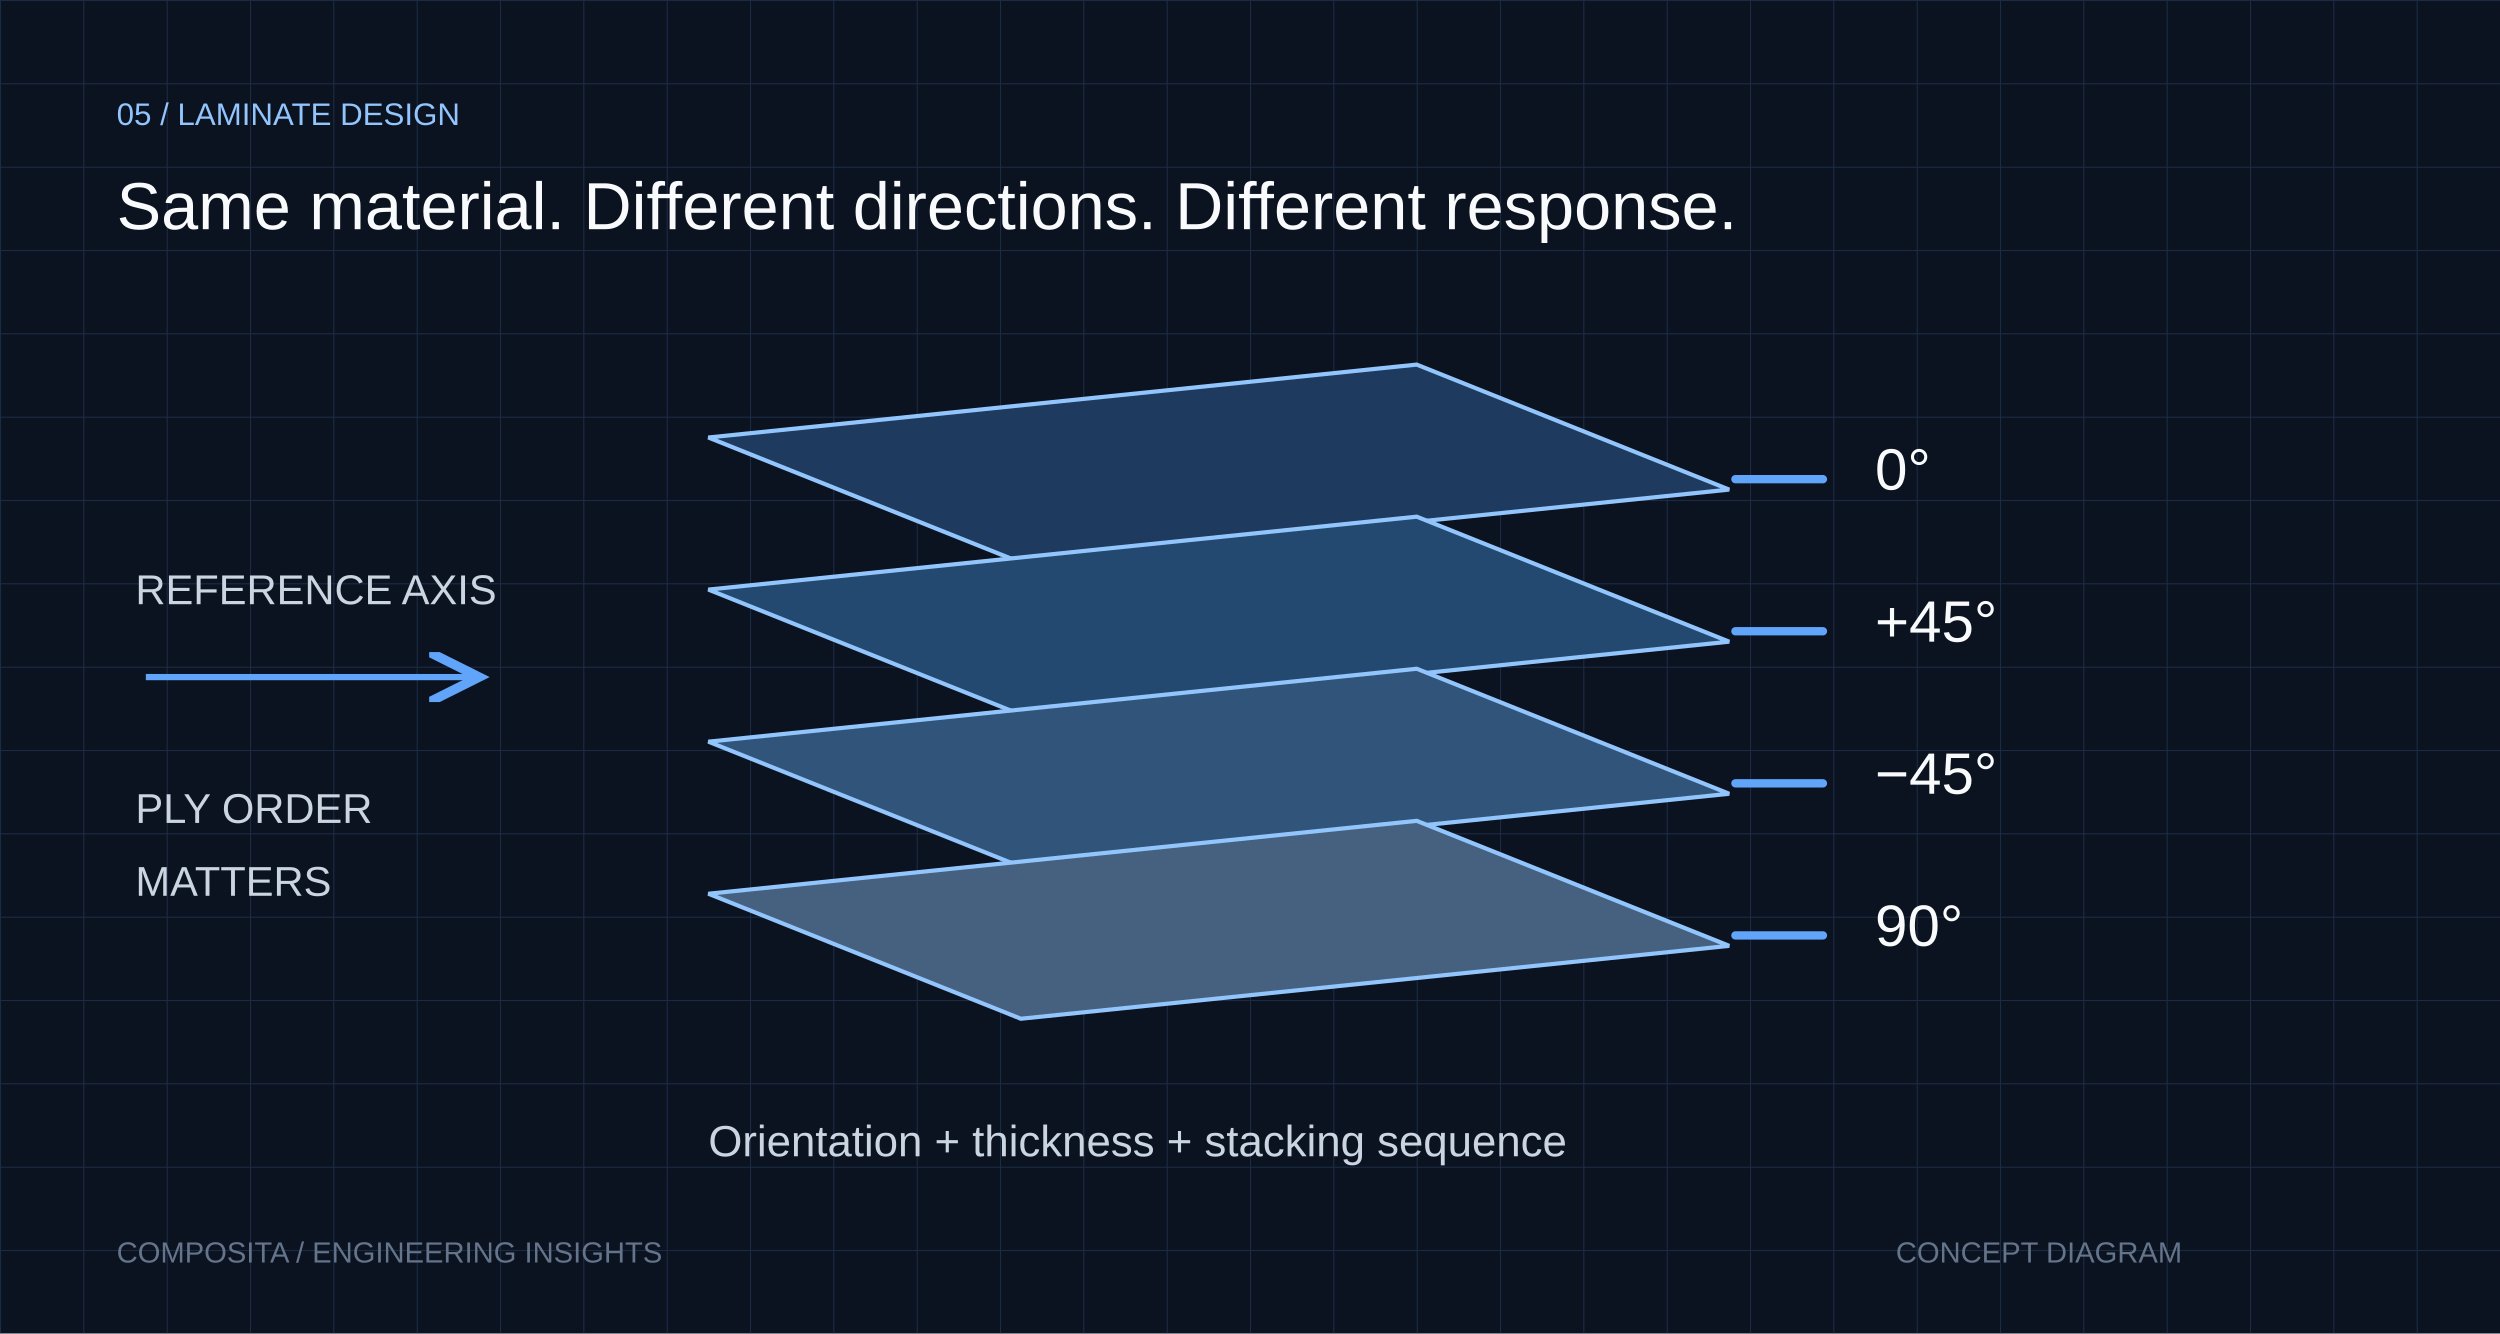
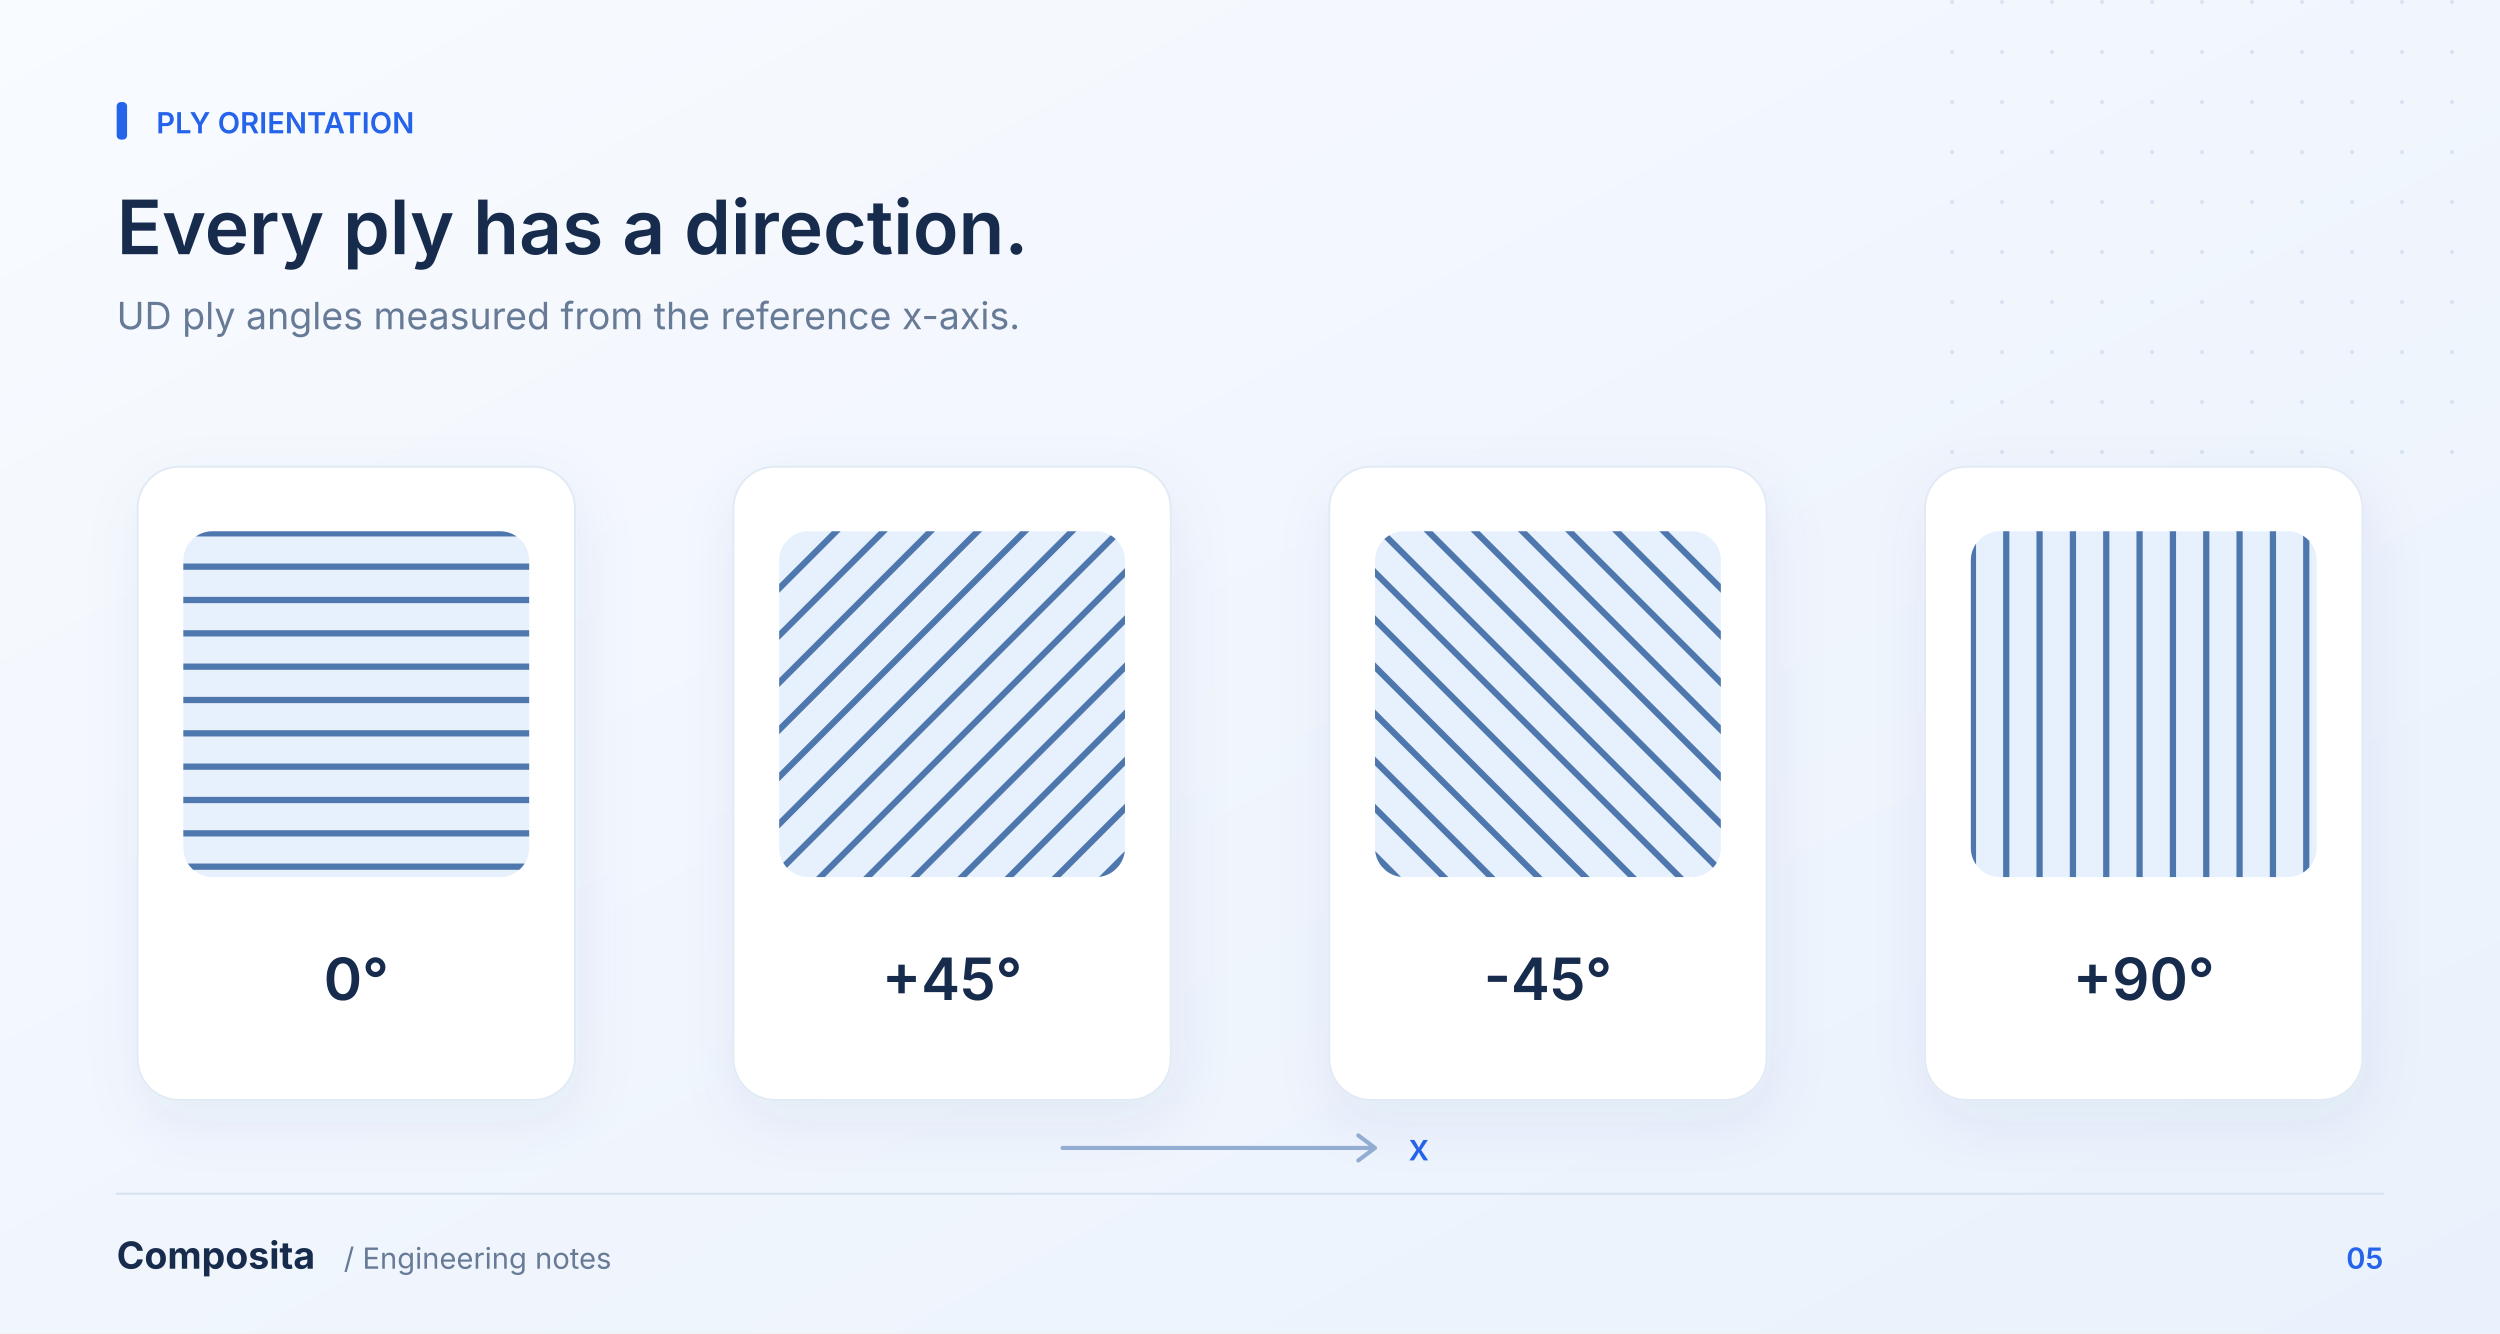
<svg xmlns="http://www.w3.org/2000/svg" width="1200" height="640" viewBox="0 0 1200 640">
  <defs>
-     <pattern id="grid" width="40" height="40" patternUnits="userSpaceOnUse">
-       <path d="M40 0H0V40" fill="none" stroke="#1b2b44" stroke-width="1" />
+     <linearGradient id="bg" x2="1" y2="1">
+       <stop stop-color="#f8fbff" />
+       <stop offset="1" stop-color="#eaf1fc" />
+     </linearGradient>
+     <linearGradient id="metal" x2="0" y2="1">
+       <stop stop-color="#cbd8e9" />
+       <stop offset=".45" stop-color="#f4f7fc" />
+       <stop offset="1" stop-color="#91a6c2" />
+     </linearGradient>
+     <linearGradient id="carbon" x2="1" y2="1">
+       <stop stop-color="#19365c" />
+       <stop offset="1" stop-color="#41638c" />
+     </linearGradient>
+     <filter id="shadow" x="-30%" y="-30%" width="160%" height="180%">
+       <feDropShadow dy="10" stdDeviation="14" flood-color="#254b83" flood-opacity=".07" />
+     </filter>
+     <pattern id="dots" width="24" height="24" patternUnits="userSpaceOnUse">
+       <circle cx="1" cy="1" r="1" fill="#b9cbe4" stroke="none" />
    </pattern>
-     <marker id="arrow" markerWidth="10" markerHeight="8" refX="8" refY="4" orient="auto">
-       <path d="M0 0L8 4L0 8" fill="none" stroke="#60a5fa" stroke-width="1.5" />
-     </marker>
  </defs>
-   <rect width="1200" height="640" fill="#0b1220" />
-   <rect width="1200" height="640" fill="url(#grid)" />
-   <text x="56" y="60" font-size="15" fill="#93c5fd" font-family="Arial,sans-serif">05 / LAMINATE DESIGN</text>
-   <text x="56" y="110" font-size="32" fill="#f8fafc" font-family="Arial,sans-serif">Same material. Different directions. Different response.</text>
-   <path d="M340 210l340 -35 150 60 -340 35z" fill="#1e3a5f" stroke="#93c5fd" stroke-width="2" />
-   <text x="900" y="235" font-size="28" fill="#f8fafc" font-family="Arial,sans-serif">0°</text>
-   <path d="M833 230L875 230" fill="none" stroke="#60a5fa" stroke-width="4" stroke-linecap="round" />
-   <path d="M340 283l340 -35 150 60 -340 35z" fill="#244970" stroke="#93c5fd" stroke-width="2" />
-   <text x="900" y="308" font-size="28" fill="#f8fafc" font-family="Arial,sans-serif">+45°</text>
-   <path d="M833 303L875 303" fill="none" stroke="#60a5fa" stroke-width="4" stroke-linecap="round" />
-   <path d="M340 356l340 -35 150 60 -340 35z" fill="#31547b" stroke="#93c5fd" stroke-width="2" />
-   <text x="900" y="381" font-size="28" fill="#f8fafc" font-family="Arial,sans-serif">−45°</text>
-   <path d="M833 376L875 376" fill="none" stroke="#60a5fa" stroke-width="4" stroke-linecap="round" />
-   <path d="M340 429l340 -35 150 60 -340 35z" fill="#45617f" stroke="#93c5fd" stroke-width="2" />
-   <text x="900" y="454" font-size="28" fill="#f8fafc" font-family="Arial,sans-serif">90°</text>
-   <path d="M833 449L875 449" fill="none" stroke="#60a5fa" stroke-width="4" stroke-linecap="round" />
-   <text x="65" y="290" font-size="20" fill="#cbd5e1" font-family="Arial,sans-serif">REFERENCE AXIS</text>
-   <path d="M70 325h160" stroke="#60a5fa" stroke-width="3" marker-end="url(#arrow)" />
-   <text x="65" y="395" font-size="20" fill="#cbd5e1" font-family="Arial,sans-serif">PLY ORDER</text>
-   <text x="65" y="430" font-size="20" fill="#cbd5e1" font-family="Arial,sans-serif">MATTERS</text>
-   <text x="340" y="555" font-size="21" fill="#cbd5e1" font-family="Arial,sans-serif">Orientation + thickness + stacking sequence</text>
-   <text x="56" y="606" font-size="14" fill="#64748b" font-family="Arial,sans-serif">COMPOSITA / ENGINEERING INSIGHTS</text>
-   <text x="910" y="606" font-size="14" fill="#64748b" font-family="Arial,sans-serif">CONCEPT DIAGRAM</text>
+   <rect width="1200" height="640" fill="url(#bg)" />
+   <rect x="920" width="280" height="220" fill="url(#dots)" opacity=".45" />
+   <rect x="56" y="49" width="5" height="18" rx="2" fill="#2563eb" stroke="none" />
+   <text x="75" y="64" fill="#2563eb" font-family="Inter,Arial,sans-serif" font-size="14" font-weight="600" text-anchor="start">PLY ORIENTATION</text>
+   <text x="56" y="122" fill="#172b4d" font-family="Inter,Arial,sans-serif" font-size="36" font-weight="600" text-anchor="start">Every ply has a direction.</text>
+   <text x="56" y="158" fill="#677a96" font-family="Inter,Arial,sans-serif" font-size="18" font-weight="400" text-anchor="start">UD ply angles measured from the reference x-axis.</text>
+   <rect x="66" y="224" width="210" height="304" rx="20" fill="#fff" stroke="#e2eaf5" filter="url(#shadow)" />
+   <defs>
+     <clipPath id="ply-0">
+       <rect x="88" y="255" width="166" height="166" rx="14" fill="#fff" stroke="none" />
+     </clipPath>
+   </defs>
+   <rect x="88" y="255" width="166" height="166" rx="14" fill="#e7f0fd" stroke="none" />
+   <g clip-path="url(#ply-0)">
+     <g transform="rotate(0 171 338)">
+       <path d="M-34 160h420" fill="none" stroke="#4e77ad" stroke-width="3" stroke-linecap="round" stroke-linejoin="round" />
+       <path d="M-34 176h420" fill="none" stroke="#4e77ad" stroke-width="3" stroke-linecap="round" stroke-linejoin="round" />
+       <path d="M-34 192h420" fill="none" stroke="#4e77ad" stroke-width="3" stroke-linecap="round" stroke-linejoin="round" />
+       <path d="M-34 208h420" fill="none" stroke="#4e77ad" stroke-width="3" stroke-linecap="round" stroke-linejoin="round" />
+       <path d="M-34 224h420" fill="none" stroke="#4e77ad" stroke-width="3" stroke-linecap="round" stroke-linejoin="round" />
+       <path d="M-34 240h420" fill="none" stroke="#4e77ad" stroke-width="3" stroke-linecap="round" stroke-linejoin="round" />
+       <path d="M-34 256h420" fill="none" stroke="#4e77ad" stroke-width="3" stroke-linecap="round" stroke-linejoin="round" />
+       <path d="M-34 272h420" fill="none" stroke="#4e77ad" stroke-width="3" stroke-linecap="round" stroke-linejoin="round" />
+       <path d="M-34 288h420" fill="none" stroke="#4e77ad" stroke-width="3" stroke-linecap="round" stroke-linejoin="round" />
+       <path d="M-34 304h420" fill="none" stroke="#4e77ad" stroke-width="3" stroke-linecap="round" stroke-linejoin="round" />
+       <path d="M-34 320h420" fill="none" stroke="#4e77ad" stroke-width="3" stroke-linecap="round" stroke-linejoin="round" />
+       <path d="M-34 336h420" fill="none" stroke="#4e77ad" stroke-width="3" stroke-linecap="round" stroke-linejoin="round" />
+       <path d="M-34 352h420" fill="none" stroke="#4e77ad" stroke-width="3" stroke-linecap="round" stroke-linejoin="round" />
+       <path d="M-34 368h420" fill="none" stroke="#4e77ad" stroke-width="3" stroke-linecap="round" stroke-linejoin="round" />
+       <path d="M-34 384h420" fill="none" stroke="#4e77ad" stroke-width="3" stroke-linecap="round" stroke-linejoin="round" />
+       <path d="M-34 400h420" fill="none" stroke="#4e77ad" stroke-width="3" stroke-linecap="round" stroke-linejoin="round" />
+       <path d="M-34 416h420" fill="none" stroke="#4e77ad" stroke-width="3" stroke-linecap="round" stroke-linejoin="round" />
+       <path d="M-34 432h420" fill="none" stroke="#4e77ad" stroke-width="3" stroke-linecap="round" stroke-linejoin="round" />
+       <path d="M-34 448h420" fill="none" stroke="#4e77ad" stroke-width="3" stroke-linecap="round" stroke-linejoin="round" />
+       <path d="M-34 464h420" fill="none" stroke="#4e77ad" stroke-width="3" stroke-linecap="round" stroke-linejoin="round" />
+       <path d="M-34 480h420" fill="none" stroke="#4e77ad" stroke-width="3" stroke-linecap="round" stroke-linejoin="round" />
+       <path d="M-34 496h420" fill="none" stroke="#4e77ad" stroke-width="3" stroke-linecap="round" stroke-linejoin="round" />
+       <path d="M-34 512h420" fill="none" stroke="#4e77ad" stroke-width="3" stroke-linecap="round" stroke-linejoin="round" />
+     </g>
+   </g>
+   <text x="171" y="480" fill="#172b4d" font-family="Inter,Arial,sans-serif" font-size="28" font-weight="600" text-anchor="middle">0°</text>
+   <rect x="352" y="224" width="210" height="304" rx="20" fill="#fff" stroke="#e2eaf5" filter="url(#shadow)" />
+   <defs>
+     <clipPath id="ply-1">
+       <rect x="374" y="255" width="166" height="166" rx="14" fill="#fff" stroke="none" />
+     </clipPath>
+   </defs>
+   <rect x="374" y="255" width="166" height="166" rx="14" fill="#e7f0fd" stroke="none" />
+   <g clip-path="url(#ply-1)">
+     <g transform="rotate(-45 457 338)">
+       <path d="M252 160h420" fill="none" stroke="#4e77ad" stroke-width="3" stroke-linecap="round" stroke-linejoin="round" />
+       <path d="M252 176h420" fill="none" stroke="#4e77ad" stroke-width="3" stroke-linecap="round" stroke-linejoin="round" />
+       <path d="M252 192h420" fill="none" stroke="#4e77ad" stroke-width="3" stroke-linecap="round" stroke-linejoin="round" />
+       <path d="M252 208h420" fill="none" stroke="#4e77ad" stroke-width="3" stroke-linecap="round" stroke-linejoin="round" />
+       <path d="M252 224h420" fill="none" stroke="#4e77ad" stroke-width="3" stroke-linecap="round" stroke-linejoin="round" />
+       <path d="M252 240h420" fill="none" stroke="#4e77ad" stroke-width="3" stroke-linecap="round" stroke-linejoin="round" />
+       <path d="M252 256h420" fill="none" stroke="#4e77ad" stroke-width="3" stroke-linecap="round" stroke-linejoin="round" />
+       <path d="M252 272h420" fill="none" stroke="#4e77ad" stroke-width="3" stroke-linecap="round" stroke-linejoin="round" />
+       <path d="M252 288h420" fill="none" stroke="#4e77ad" stroke-width="3" stroke-linecap="round" stroke-linejoin="round" />
+       <path d="M252 304h420" fill="none" stroke="#4e77ad" stroke-width="3" stroke-linecap="round" stroke-linejoin="round" />
+       <path d="M252 320h420" fill="none" stroke="#4e77ad" stroke-width="3" stroke-linecap="round" stroke-linejoin="round" />
+       <path d="M252 336h420" fill="none" stroke="#4e77ad" stroke-width="3" stroke-linecap="round" stroke-linejoin="round" />
+       <path d="M252 352h420" fill="none" stroke="#4e77ad" stroke-width="3" stroke-linecap="round" stroke-linejoin="round" />
+       <path d="M252 368h420" fill="none" stroke="#4e77ad" stroke-width="3" stroke-linecap="round" stroke-linejoin="round" />
+       <path d="M252 384h420" fill="none" stroke="#4e77ad" stroke-width="3" stroke-linecap="round" stroke-linejoin="round" />
+       <path d="M252 400h420" fill="none" stroke="#4e77ad" stroke-width="3" stroke-linecap="round" stroke-linejoin="round" />
+       <path d="M252 416h420" fill="none" stroke="#4e77ad" stroke-width="3" stroke-linecap="round" stroke-linejoin="round" />
+       <path d="M252 432h420" fill="none" stroke="#4e77ad" stroke-width="3" stroke-linecap="round" stroke-linejoin="round" />
+       <path d="M252 448h420" fill="none" stroke="#4e77ad" stroke-width="3" stroke-linecap="round" stroke-linejoin="round" />
+       <path d="M252 464h420" fill="none" stroke="#4e77ad" stroke-width="3" stroke-linecap="round" stroke-linejoin="round" />
+       <path d="M252 480h420" fill="none" stroke="#4e77ad" stroke-width="3" stroke-linecap="round" stroke-linejoin="round" />
+       <path d="M252 496h420" fill="none" stroke="#4e77ad" stroke-width="3" stroke-linecap="round" stroke-linejoin="round" />
+       <path d="M252 512h420" fill="none" stroke="#4e77ad" stroke-width="3" stroke-linecap="round" stroke-linejoin="round" />
+     </g>
+   </g>
+   <text x="457" y="480" fill="#172b4d" font-family="Inter,Arial,sans-serif" font-size="28" font-weight="600" text-anchor="middle">+45°</text>
+   <rect x="638" y="224" width="210" height="304" rx="20" fill="#fff" stroke="#e2eaf5" filter="url(#shadow)" />
+   <defs>
+     <clipPath id="ply-2">
+       <rect x="660" y="255" width="166" height="166" rx="14" fill="#fff" stroke="none" />
+     </clipPath>
+   </defs>
+   <rect x="660" y="255" width="166" height="166" rx="14" fill="#e7f0fd" stroke="none" />
+   <g clip-path="url(#ply-2)">
+     <g transform="rotate(45 743 338)">
+       <path d="M538 160h420" fill="none" stroke="#4e77ad" stroke-width="3" stroke-linecap="round" stroke-linejoin="round" />
+       <path d="M538 176h420" fill="none" stroke="#4e77ad" stroke-width="3" stroke-linecap="round" stroke-linejoin="round" />
+       <path d="M538 192h420" fill="none" stroke="#4e77ad" stroke-width="3" stroke-linecap="round" stroke-linejoin="round" />
+       <path d="M538 208h420" fill="none" stroke="#4e77ad" stroke-width="3" stroke-linecap="round" stroke-linejoin="round" />
+       <path d="M538 224h420" fill="none" stroke="#4e77ad" stroke-width="3" stroke-linecap="round" stroke-linejoin="round" />
+       <path d="M538 240h420" fill="none" stroke="#4e77ad" stroke-width="3" stroke-linecap="round" stroke-linejoin="round" />
+       <path d="M538 256h420" fill="none" stroke="#4e77ad" stroke-width="3" stroke-linecap="round" stroke-linejoin="round" />
+       <path d="M538 272h420" fill="none" stroke="#4e77ad" stroke-width="3" stroke-linecap="round" stroke-linejoin="round" />
+       <path d="M538 288h420" fill="none" stroke="#4e77ad" stroke-width="3" stroke-linecap="round" stroke-linejoin="round" />
+       <path d="M538 304h420" fill="none" stroke="#4e77ad" stroke-width="3" stroke-linecap="round" stroke-linejoin="round" />
+       <path d="M538 320h420" fill="none" stroke="#4e77ad" stroke-width="3" stroke-linecap="round" stroke-linejoin="round" />
+       <path d="M538 336h420" fill="none" stroke="#4e77ad" stroke-width="3" stroke-linecap="round" stroke-linejoin="round" />
+       <path d="M538 352h420" fill="none" stroke="#4e77ad" stroke-width="3" stroke-linecap="round" stroke-linejoin="round" />
+       <path d="M538 368h420" fill="none" stroke="#4e77ad" stroke-width="3" stroke-linecap="round" stroke-linejoin="round" />
+       <path d="M538 384h420" fill="none" stroke="#4e77ad" stroke-width="3" stroke-linecap="round" stroke-linejoin="round" />
+       <path d="M538 400h420" fill="none" stroke="#4e77ad" stroke-width="3" stroke-linecap="round" stroke-linejoin="round" />
+       <path d="M538 416h420" fill="none" stroke="#4e77ad" stroke-width="3" stroke-linecap="round" stroke-linejoin="round" />
+       <path d="M538 432h420" fill="none" stroke="#4e77ad" stroke-width="3" stroke-linecap="round" stroke-linejoin="round" />
+       <path d="M538 448h420" fill="none" stroke="#4e77ad" stroke-width="3" stroke-linecap="round" stroke-linejoin="round" />
+       <path d="M538 464h420" fill="none" stroke="#4e77ad" stroke-width="3" stroke-linecap="round" stroke-linejoin="round" />
+       <path d="M538 480h420" fill="none" stroke="#4e77ad" stroke-width="3" stroke-linecap="round" stroke-linejoin="round" />
+       <path d="M538 496h420" fill="none" stroke="#4e77ad" stroke-width="3" stroke-linecap="round" stroke-linejoin="round" />
+       <path d="M538 512h420" fill="none" stroke="#4e77ad" stroke-width="3" stroke-linecap="round" stroke-linejoin="round" />
+     </g>
+   </g>
+   <text x="743" y="480" fill="#172b4d" font-family="Inter,Arial,sans-serif" font-size="28" font-weight="600" text-anchor="middle">-45°</text>
+   <rect x="924" y="224" width="210" height="304" rx="20" fill="#fff" stroke="#e2eaf5" filter="url(#shadow)" />
+   <defs>
+     <clipPath id="ply-3">
+       <rect x="946" y="255" width="166" height="166" rx="14" fill="#fff" stroke="none" />
+     </clipPath>
+   </defs>
+   <rect x="946" y="255" width="166" height="166" rx="14" fill="#e7f0fd" stroke="none" />
+   <g clip-path="url(#ply-3)">
+     <g transform="rotate(-90 1029 338)">
+       <path d="M824 160h420" fill="none" stroke="#4e77ad" stroke-width="3" stroke-linecap="round" stroke-linejoin="round" />
+       <path d="M824 176h420" fill="none" stroke="#4e77ad" stroke-width="3" stroke-linecap="round" stroke-linejoin="round" />
+       <path d="M824 192h420" fill="none" stroke="#4e77ad" stroke-width="3" stroke-linecap="round" stroke-linejoin="round" />
+       <path d="M824 208h420" fill="none" stroke="#4e77ad" stroke-width="3" stroke-linecap="round" stroke-linejoin="round" />
+       <path d="M824 224h420" fill="none" stroke="#4e77ad" stroke-width="3" stroke-linecap="round" stroke-linejoin="round" />
+       <path d="M824 240h420" fill="none" stroke="#4e77ad" stroke-width="3" stroke-linecap="round" stroke-linejoin="round" />
+       <path d="M824 256h420" fill="none" stroke="#4e77ad" stroke-width="3" stroke-linecap="round" stroke-linejoin="round" />
+       <path d="M824 272h420" fill="none" stroke="#4e77ad" stroke-width="3" stroke-linecap="round" stroke-linejoin="round" />
+       <path d="M824 288h420" fill="none" stroke="#4e77ad" stroke-width="3" stroke-linecap="round" stroke-linejoin="round" />
+       <path d="M824 304h420" fill="none" stroke="#4e77ad" stroke-width="3" stroke-linecap="round" stroke-linejoin="round" />
+       <path d="M824 320h420" fill="none" stroke="#4e77ad" stroke-width="3" stroke-linecap="round" stroke-linejoin="round" />
+       <path d="M824 336h420" fill="none" stroke="#4e77ad" stroke-width="3" stroke-linecap="round" stroke-linejoin="round" />
+       <path d="M824 352h420" fill="none" stroke="#4e77ad" stroke-width="3" stroke-linecap="round" stroke-linejoin="round" />
+       <path d="M824 368h420" fill="none" stroke="#4e77ad" stroke-width="3" stroke-linecap="round" stroke-linejoin="round" />
+       <path d="M824 384h420" fill="none" stroke="#4e77ad" stroke-width="3" stroke-linecap="round" stroke-linejoin="round" />
+       <path d="M824 400h420" fill="none" stroke="#4e77ad" stroke-width="3" stroke-linecap="round" stroke-linejoin="round" />
+       <path d="M824 416h420" fill="none" stroke="#4e77ad" stroke-width="3" stroke-linecap="round" stroke-linejoin="round" />
+       <path d="M824 432h420" fill="none" stroke="#4e77ad" stroke-width="3" stroke-linecap="round" stroke-linejoin="round" />
+       <path d="M824 448h420" fill="none" stroke="#4e77ad" stroke-width="3" stroke-linecap="round" stroke-linejoin="round" />
+       <path d="M824 464h420" fill="none" stroke="#4e77ad" stroke-width="3" stroke-linecap="round" stroke-linejoin="round" />
+       <path d="M824 480h420" fill="none" stroke="#4e77ad" stroke-width="3" stroke-linecap="round" stroke-linejoin="round" />
+       <path d="M824 496h420" fill="none" stroke="#4e77ad" stroke-width="3" stroke-linecap="round" stroke-linejoin="round" />
+       <path d="M824 512h420" fill="none" stroke="#4e77ad" stroke-width="3" stroke-linecap="round" stroke-linejoin="round" />
+     </g>
+   </g>
+   <text x="1029" y="480" fill="#172b4d" font-family="Inter,Arial,sans-serif" font-size="28" font-weight="600" text-anchor="middle">+90°</text>
+   <path d="M510 551h150m-8-6 8 6-8 6" fill="none" stroke="#93add2" stroke-width="2" stroke-linecap="round" stroke-linejoin="round" />
+   <text x="676" y="557" fill="#2563eb" font-family="Inter,Arial,sans-serif" font-size="18" font-weight="500" text-anchor="start">x</text>
+   <path d="M56 573H1144" fill="none" stroke="#d7e2f1" stroke-width="1" stroke-linecap="round" stroke-linejoin="round" />
+   <text x="56" y="609" fill="#172b4d" font-family="Inter,Arial,sans-serif" font-size="18" font-weight="650" text-anchor="start">Composita</text>
+   <text x="165" y="609" fill="#677a96" font-family="Inter,Arial,sans-serif" font-size="14" font-weight="400" text-anchor="start">/  Engineering notes</text>
+   <text x="1144" y="609" fill="#2563eb" font-family="Inter,Arial,sans-serif" font-size="14" font-weight="600" text-anchor="end">05</text>
</svg>
